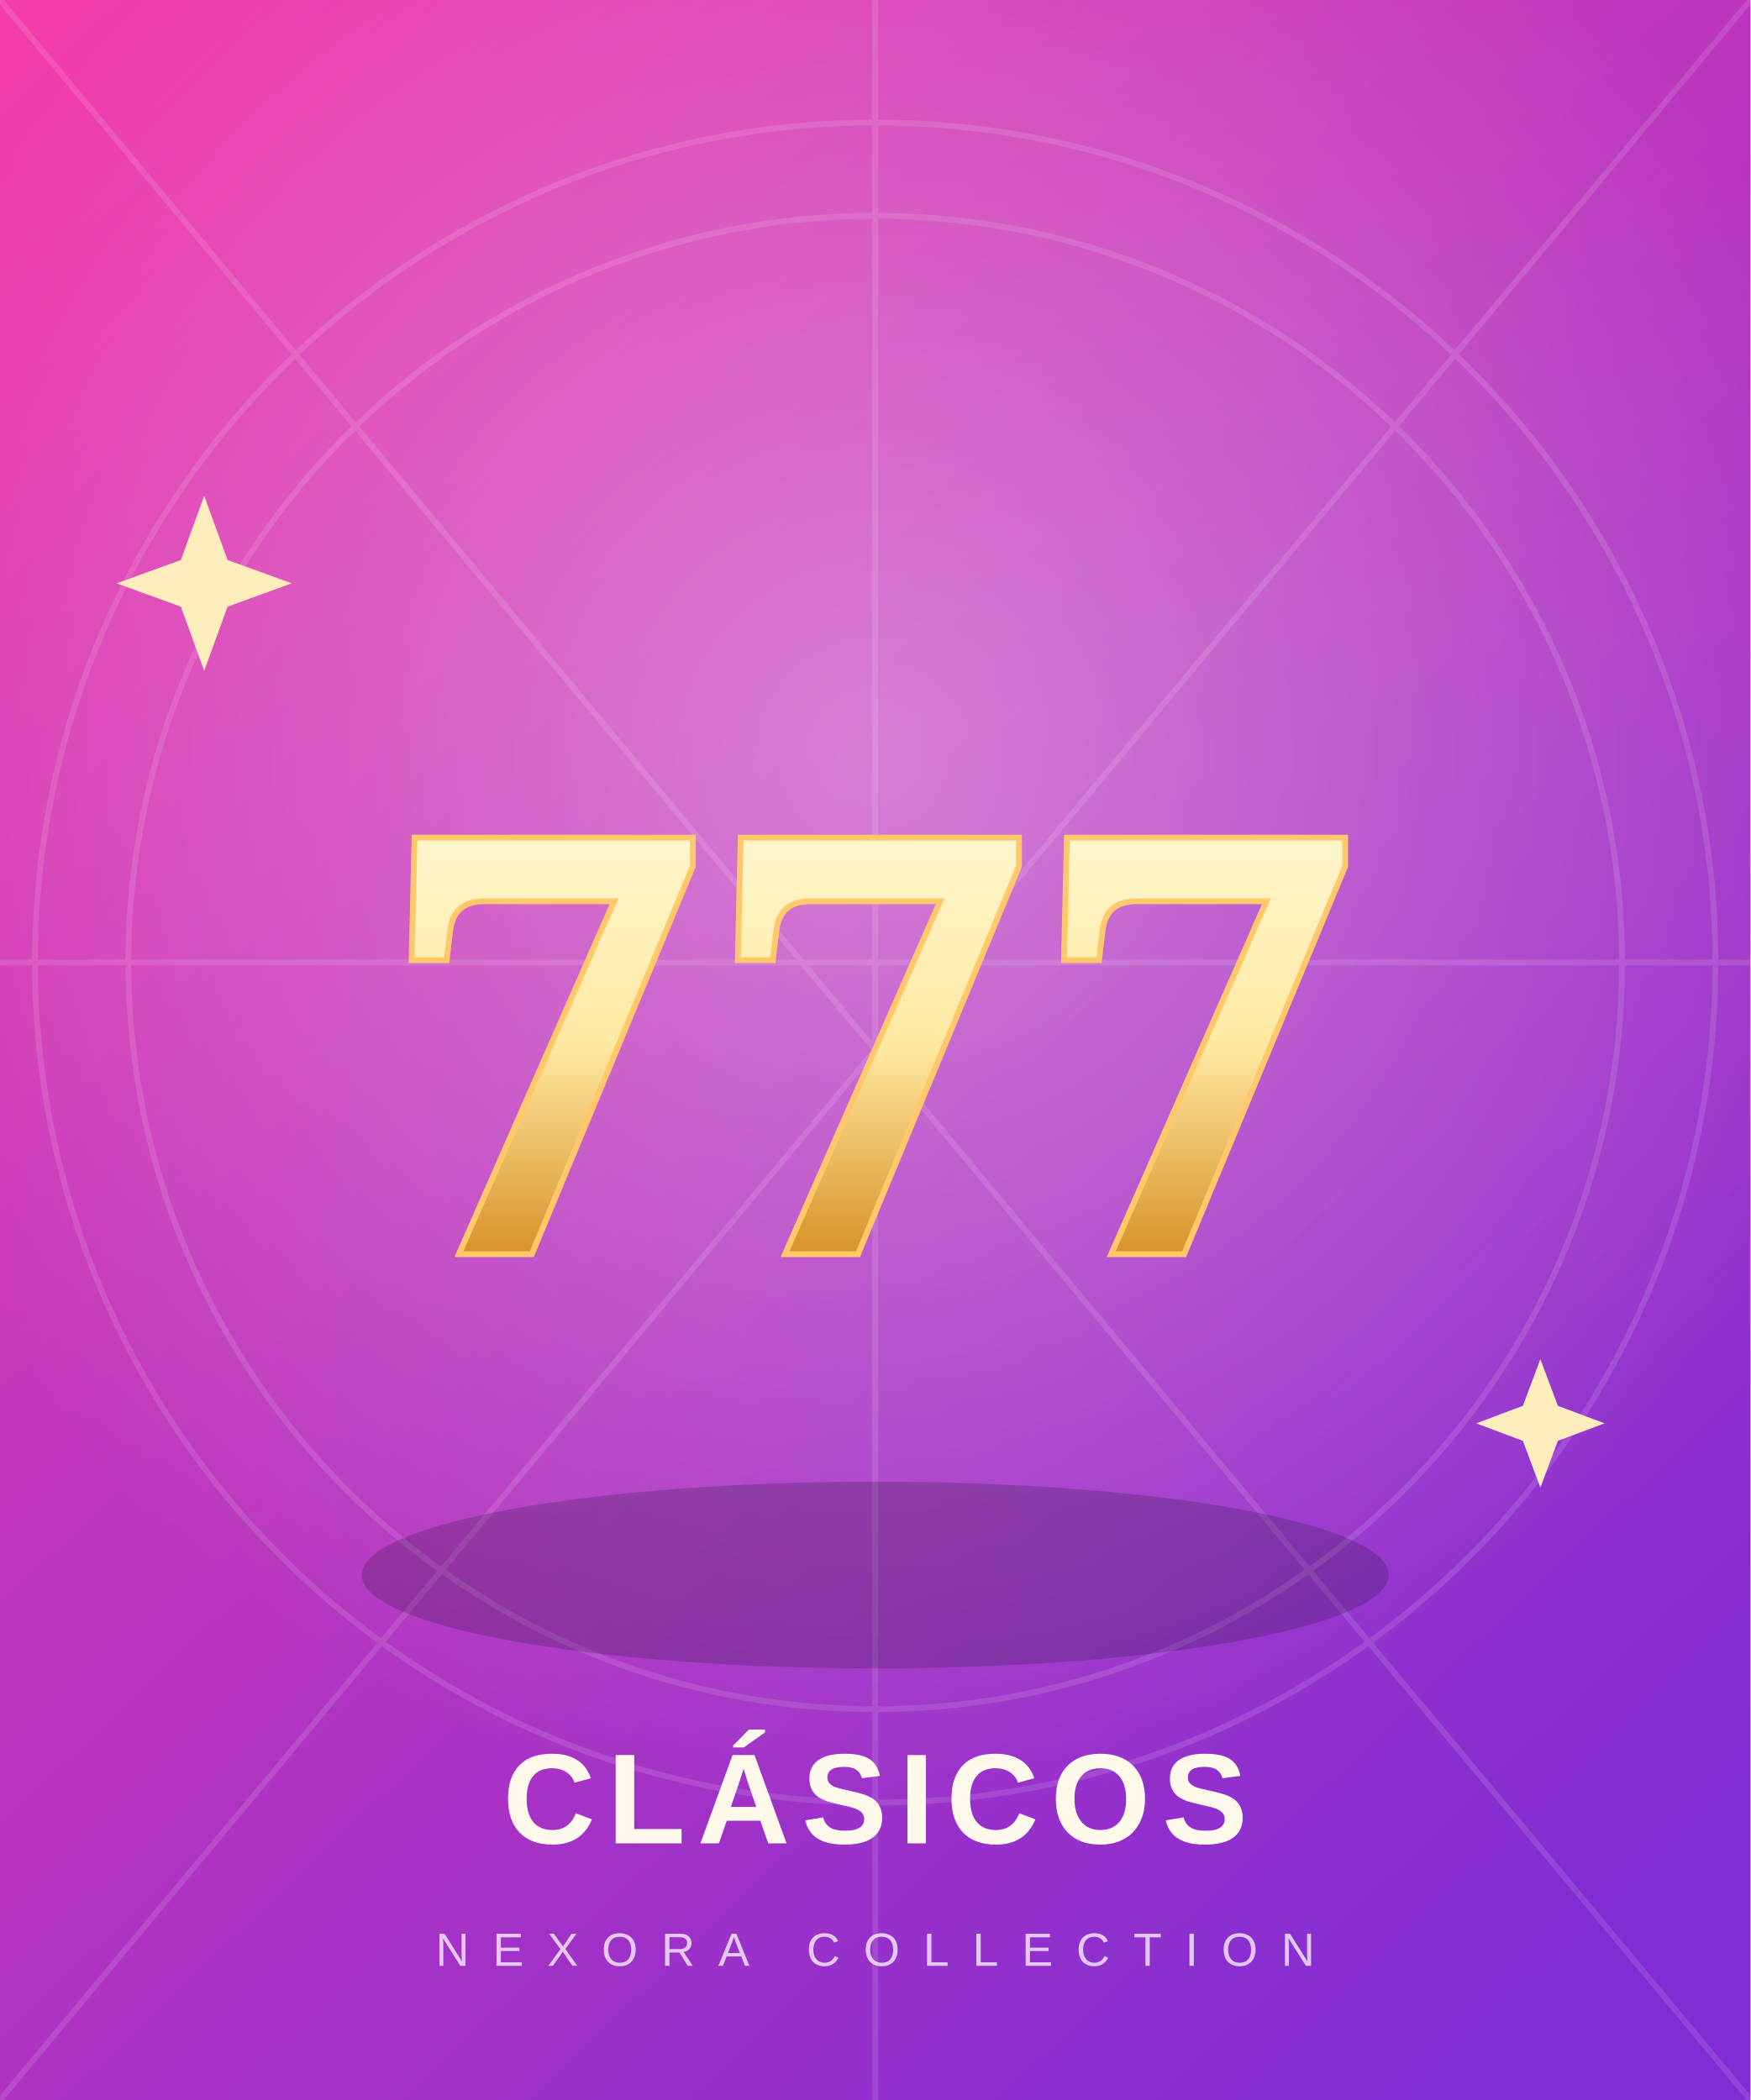
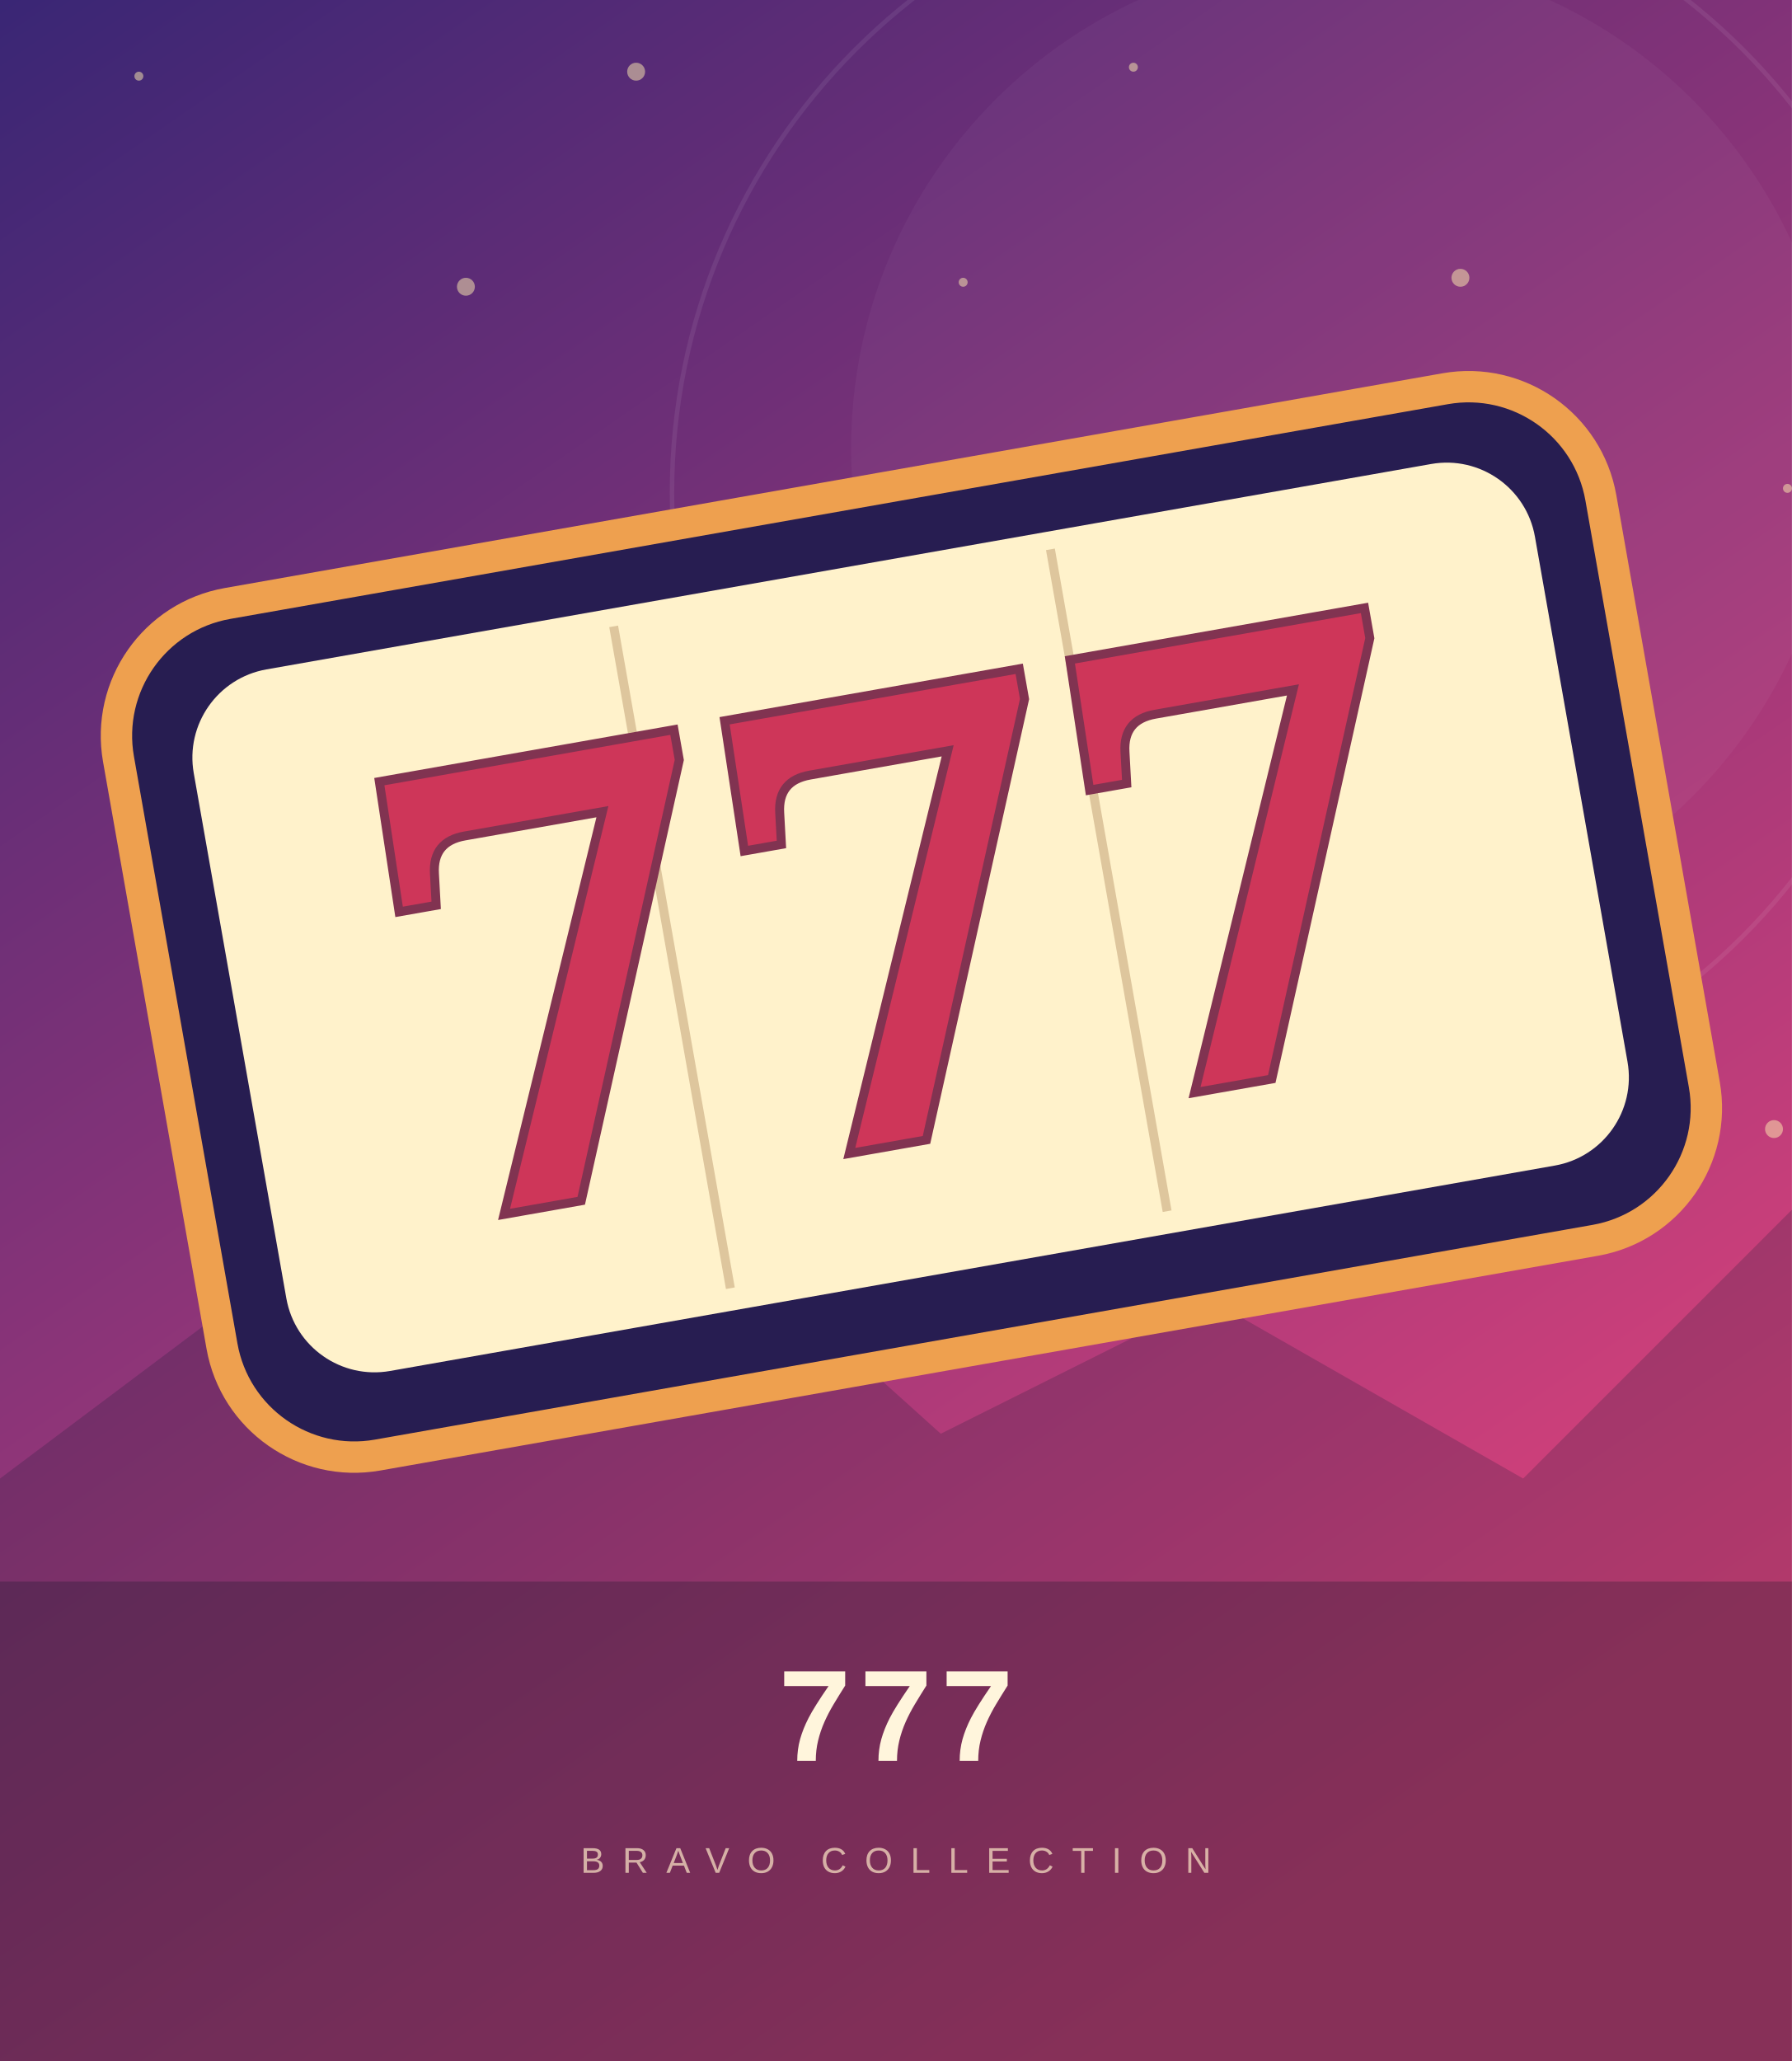
- <svg xmlns="http://www.w3.org/2000/svg" width="300" height="360" viewBox="0 0 300 360">
+ <svg xmlns="http://www.w3.org/2000/svg" viewBox="0 0 400 460">
  <defs>
-     <linearGradient id="bg" x2=".8" y2="1">
-       <stop stop-color="#f53da9" />
-       <stop offset="1" stop-color="#802dd3" />
+     <linearGradient id="gold" x2=".2" y2="1">
+       <stop stop-color="#fff6bb" />
+       <stop offset=".4" stop-color="#ffd26b" />
+       <stop offset="1" stop-color="#c46d26" />
    </linearGradient>
-     <linearGradient id="gold" x2="0" y2="1">
-       <stop stop-color="#fff6cd" />
-       <stop offset=".5" stop-color="#ffe9a1" />
-       <stop offset="1" stop-color="#d89228" />
+     <linearGradient id="pink" x2="1" y2="1">
+       <stop stop-color="#ffa2eb" />
+       <stop offset=".4" stop-color="#d535a0" />
+       <stop offset="1" stop-color="#512986" />
    </linearGradient>
-     <radialGradient id="shine">
-       <stop stop-color="#ffffff" stop-opacity=".36" />
-       <stop offset="1" stop-color="#ffffff" stop-opacity="0" />
+     <radialGradient id="ball" cx=".3" cy=".2" r=".85">
+       <stop stop-color="#ffffff" />
+       <stop offset=".6" stop-color="#cbd8e7" />
+       <stop offset="1" stop-color="#637898" />
    </radialGradient>
+     <linearGradient id="blue" x2=".6" y2="1">
+       <stop stop-color="#73e9ff" />
+       <stop offset=".4" stop-color="#3579e2" />
+       <stop offset="1" stop-color="#262765" />
+     </linearGradient>
  </defs>
-   <rect width="300" height="360" fill="url(#bg)" />
-   <circle cx="150" cy="130" r="180" fill="url(#shine)" />
-   <g fill="none" stroke="#fff" opacity=".12">
-     <circle cx="150" cy="165" r="128" />
-     <circle cx="150" cy="165" r="144" />
-     <path d="M0 0l300 360M300 0L0 360M150 0v360M0 165h300" />
+   <defs>
+     <linearGradient id="scene" x2=".6" y2="1">
+       <stop stop-color="#392675" />
+       <stop offset="1" stop-color="#dc427b" />
+     </linearGradient>
+   </defs>
+   <rect width="400" height="460" fill="url(#scene)" />
+   <circle cx="300" cy="100" r="110" fill="#ffffff09" />
+   <circle cx="290" cy="110" r="140" fill="none" stroke="#ffffff12" />
+   <path d="M0 330 60 285 110 320 160 275 210 320 270 290 340 330 400 270v190H0Z" fill="#10183435" />
+   <circle cx="31" cy="17" r="1" fill="#ffefb0" opacity=".5" />
+   <circle cx="104" cy="64" r="2" fill="#ffefb0" opacity=".5" />
+   <circle cx="177" cy="111" r="1" fill="#ffefb0" opacity=".5" />
+   <circle cx="250" cy="158" r="2" fill="#ffefb0" opacity=".5" />
+   <circle cx="323" cy="205" r="1" fill="#ffefb0" opacity=".5" />
+   <circle cx="396" cy="252" r="2" fill="#ffefb0" opacity=".5" />
+   <circle cx="69" cy="299" r="1" fill="#ffefb0" opacity=".5" />
+   <circle cx="142" cy="16" r="2" fill="#ffefb0" opacity=".5" />
+   <circle cx="215" cy="63" r="1" fill="#ffefb0" opacity=".5" />
+   <circle cx="288" cy="110" r="2" fill="#ffefb0" opacity=".5" />
+   <circle cx="361" cy="157" r="1" fill="#ffefb0" opacity=".5" />
+   <circle cx="34" cy="204" r="2" fill="#ffefb0" opacity=".5" />
+   <circle cx="107" cy="251" r="1" fill="#ffefb0" opacity=".5" />
+   <circle cx="180" cy="298" r="2" fill="#ffefb0" opacity=".5" />
+   <circle cx="253" cy="15" r="1" fill="#ffefb0" opacity=".5" />
+   <circle cx="326" cy="62" r="2" fill="#ffefb0" opacity=".5" />
+   <circle cx="399" cy="109" r="1" fill="#ffefb0" opacity=".5" />
+   <circle cx="72" cy="156" r="2" fill="#ffefb0" opacity=".5" />
+   <circle cx="145" cy="203" r="1" fill="#ffefb0" opacity=".5" />
+   <circle cx="218" cy="250" r="2" fill="#ffefb0" opacity=".5" />
+   <g transform="rotate(-10 200 215)">
+     <rect x="37" y="110" width="336" height="193" rx="30" fill="#271d51" stroke="#eea04f" stroke-width="7" />
+     <rect x="53" y="126" width="304" height="159" rx="20" fill="#fff2cb" />
+     <path d="M151 130v150M250 130v150" stroke="#dec69d" stroke-width="2" />
+     <text x="204" y="255" font-family="Georgia" font-size="140" font-weight="900" text-anchor="middle" fill="#ce3659" stroke="#813351" stroke-width="2">777</text>
  </g>
-   <ellipse cx="150" cy="270" rx="88" ry="16" fill="#17112a" opacity=".22" />
-   <text x="150" y="215" text-anchor="middle" font-family="Georgia,serif" font-weight="bold" font-size="100" fill="url(#gold)" stroke="#ffc96b" stroke-width="1">777</text>
-   <path d="m35 85 4 11 11 4-11 4-4 11-4-11-11-4 11-4Z M264 233l3 8 8 3-8 3-3 8-3-8-8-3 8-3Z" fill="#ffedbb" />
-   <text x="150" y="316" text-anchor="middle" font-family="Arial,sans-serif" font-weight="900" letter-spacing="2" font-size="22" fill="#fff9ec">CLÁSICOS</text>
-   <text x="150" y="337" text-anchor="middle" font-family="Arial,sans-serif" letter-spacing="4" font-size="8" fill="#ffffffbb">NEXORA COLLECTION</text>
+   <path d="M0 353h400v107H0Z" fill="#0a142340" />
+   <text x="200" y="393" text-anchor="middle" font-family="Arial" font-size="29" font-weight="900" letter-spacing="2" fill="#fff5dc">777</text>
+   <text x="200" y="418" text-anchor="middle" font-family="Arial" font-size="8" letter-spacing="4" fill="#ffebc9b0">BRAVO COLLECTION</text>
</svg>
